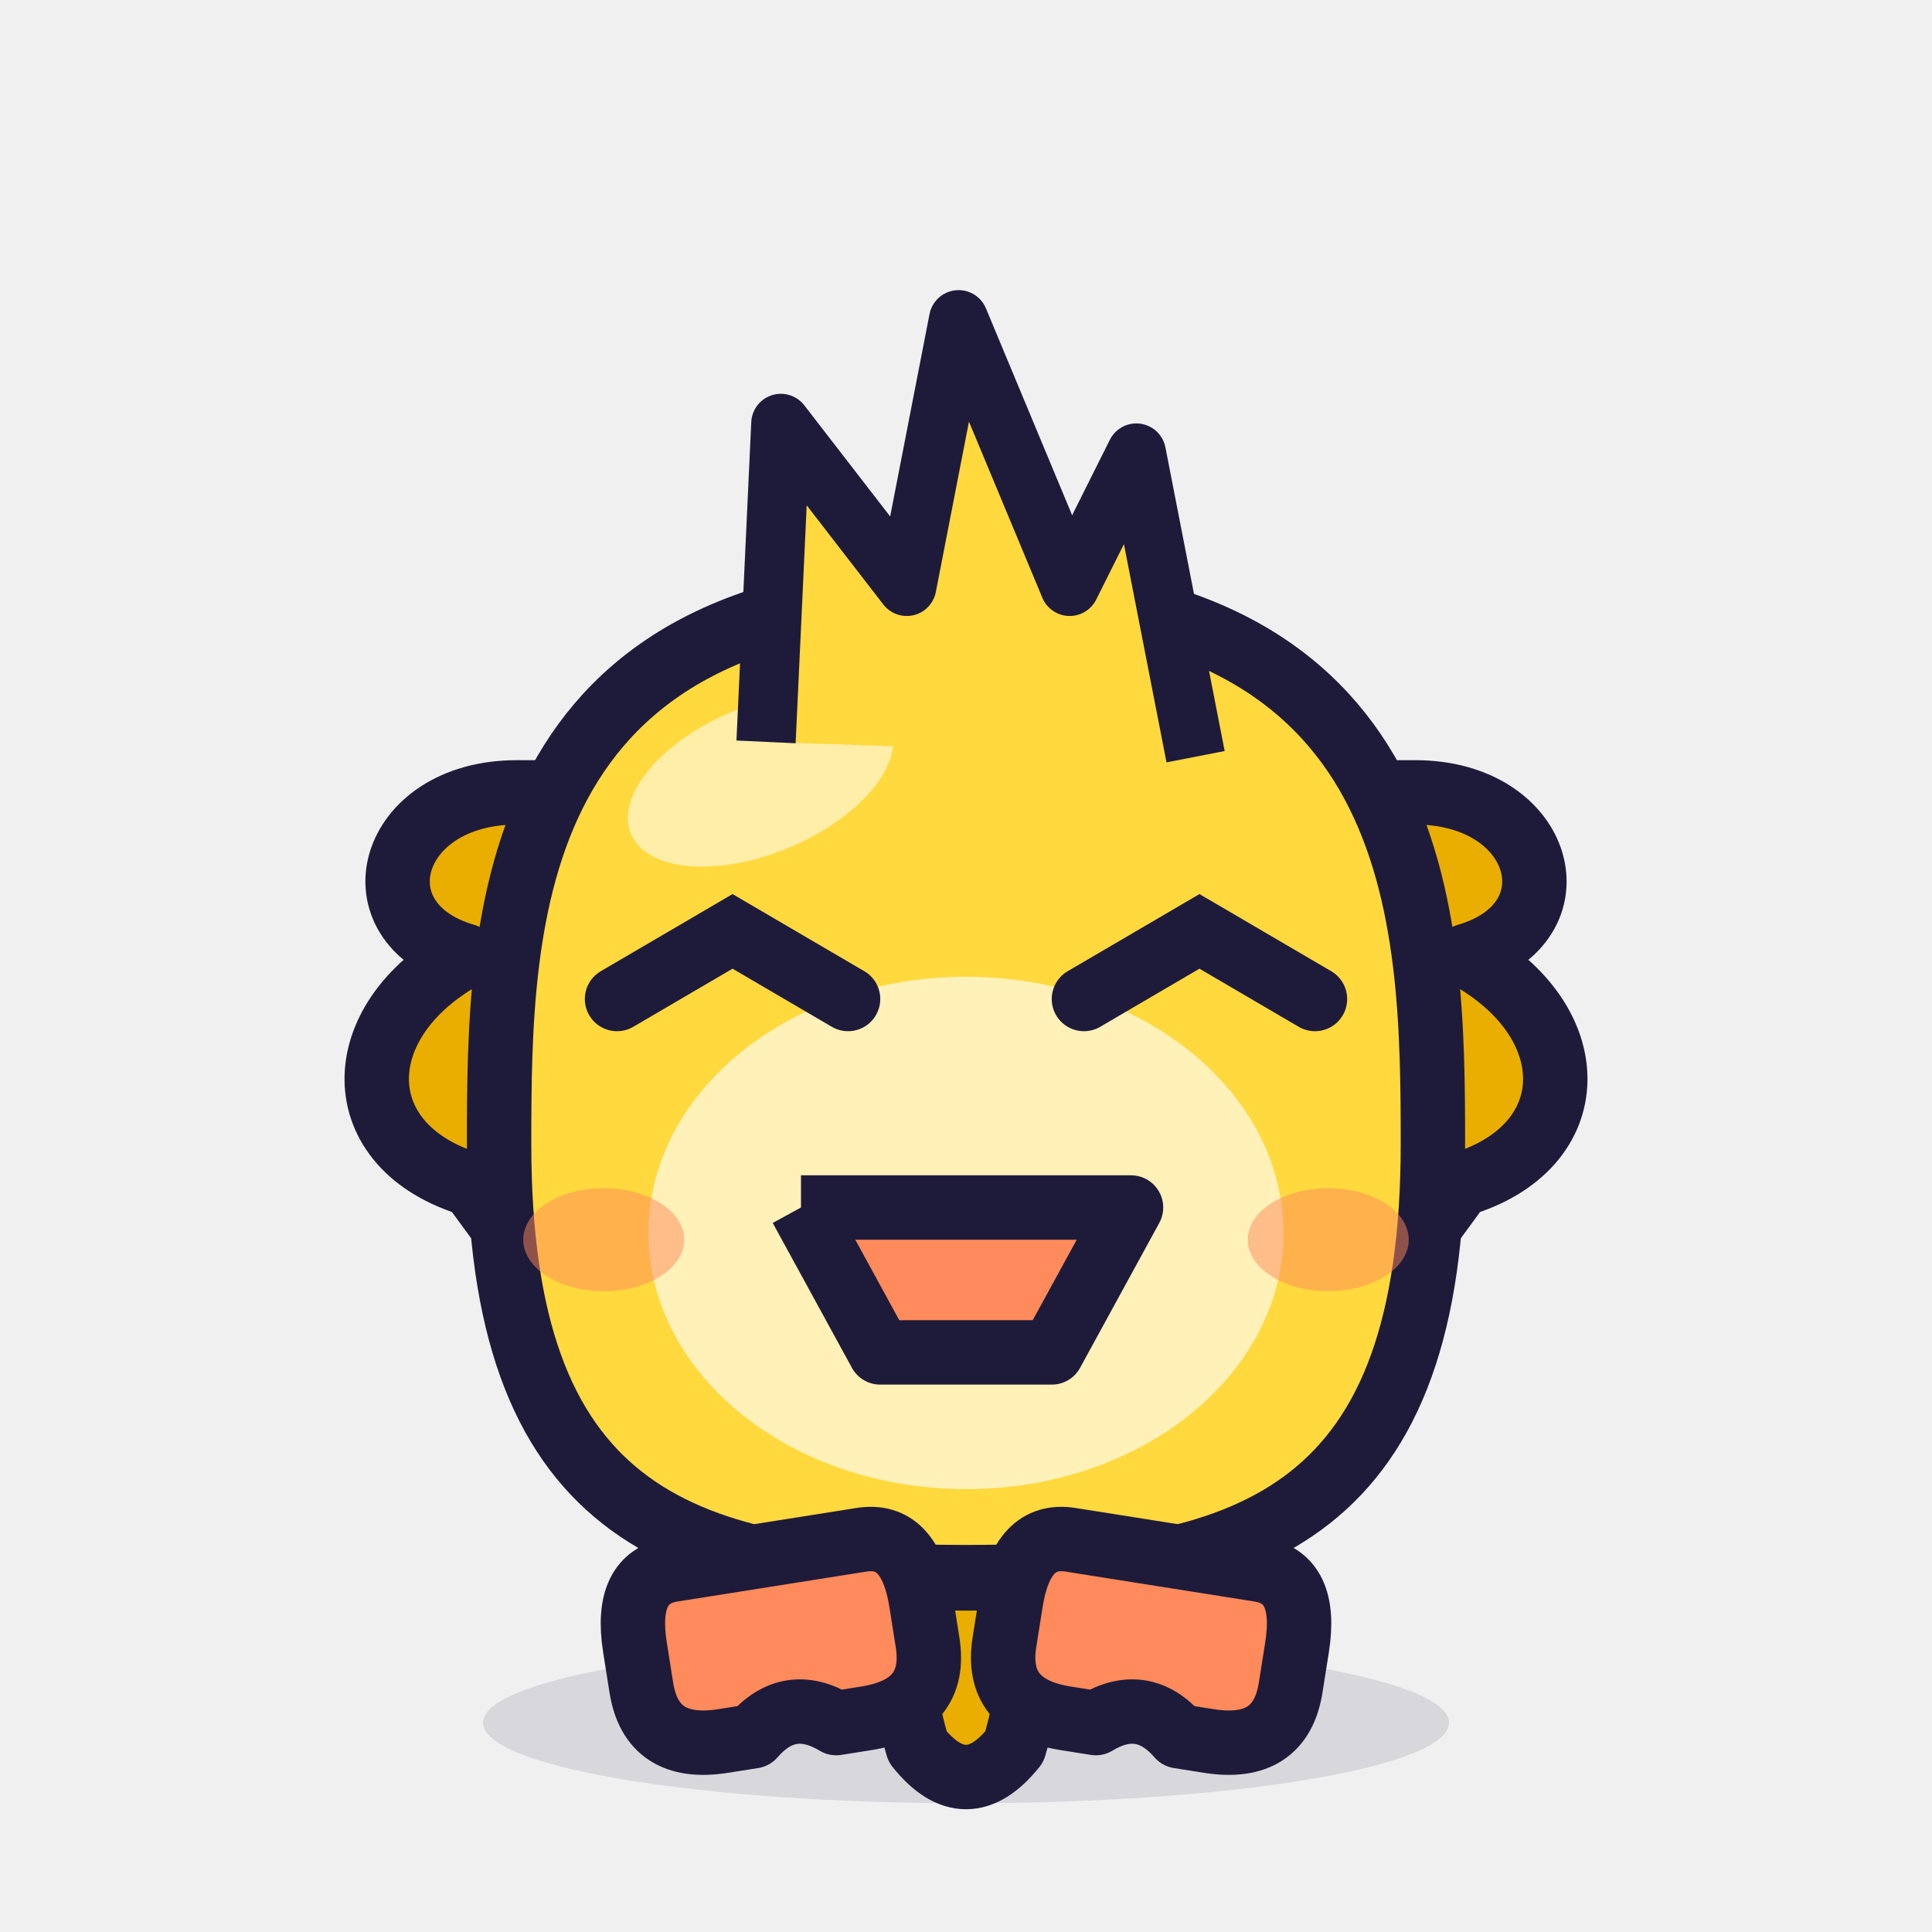
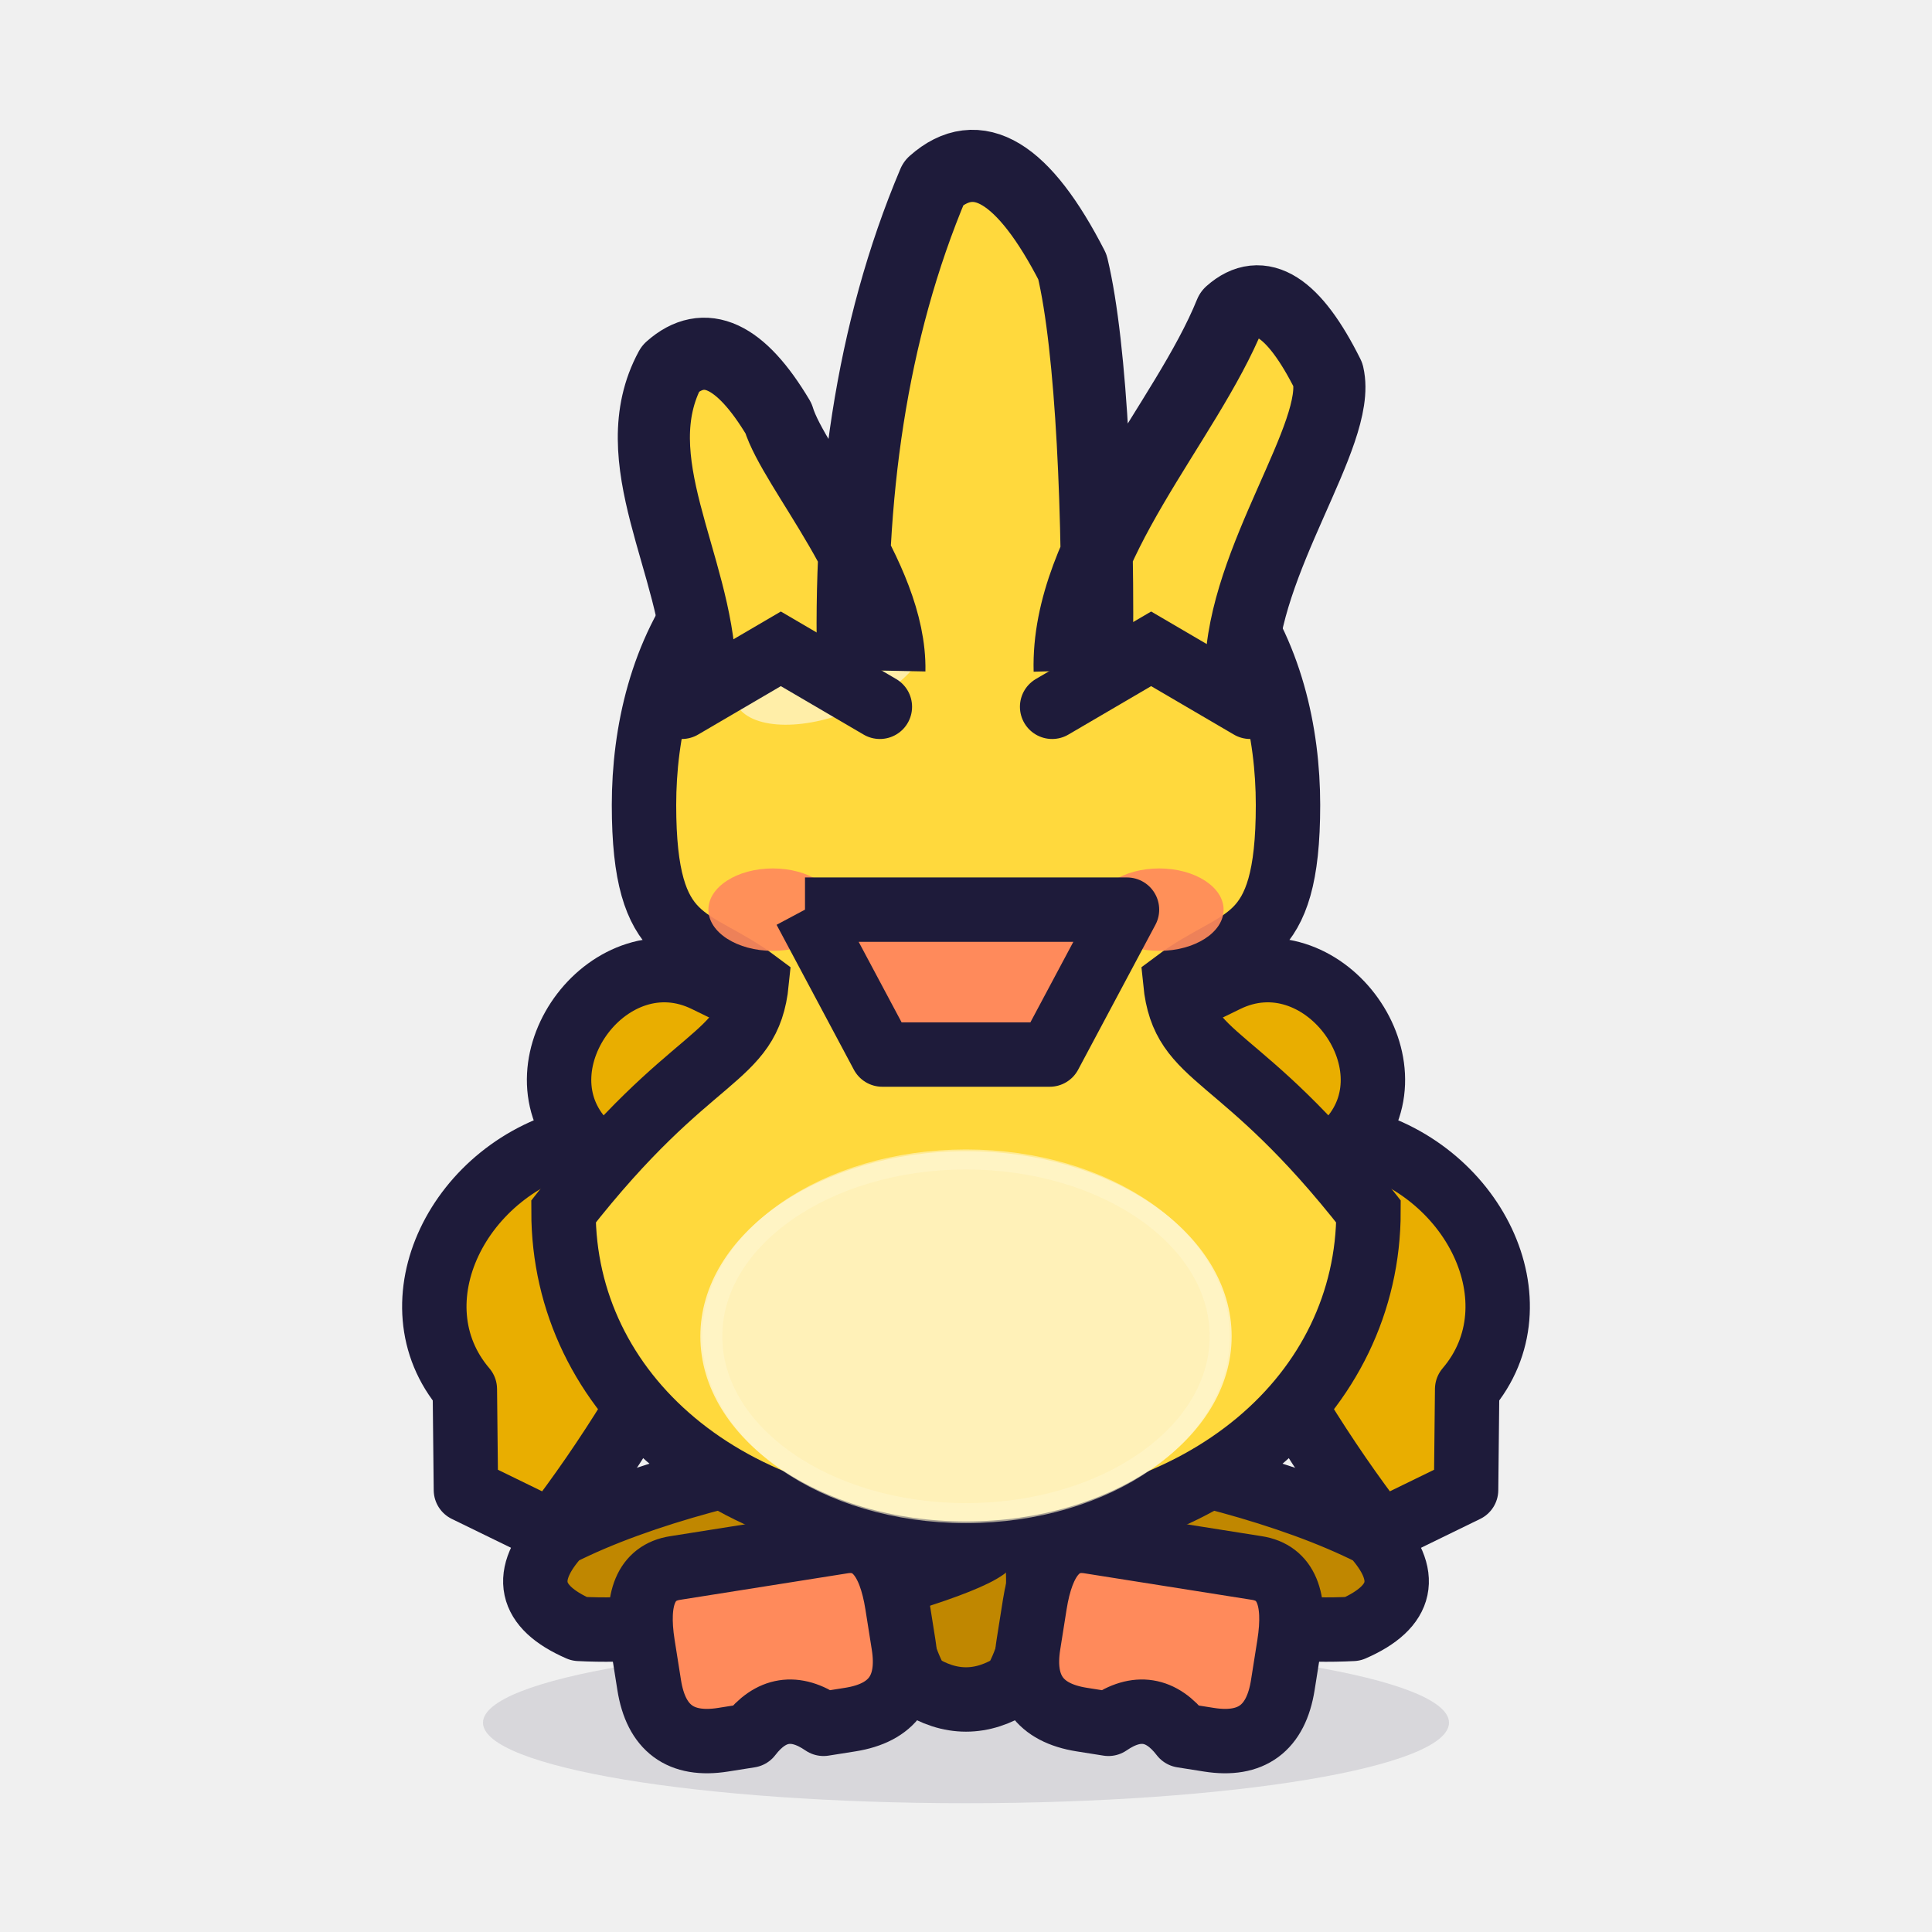
<svg xmlns="http://www.w3.org/2000/svg" viewBox="0 0 240 240" width="240" height="240" role="img" aria-label="Pip v2 B Bolt · songbird · blink 2">
  <g id="shadow">
    <ellipse cx="120" cy="214" rx="60" ry="10" fill="#1E1B3A" opacity="0.12" />
  </g>
-   <g id="tail" fill="#E9AE00" stroke="#1E1B3A" stroke-width="8" stroke-linejoin="round">
-     <path d="M -5.28 0 C -7.44 -7.74 -12 21.5 -6 38.7 Q 0 45.15 6 38.7 C 12 21.5 7.44 -7.74 5.28 0 Q 0 -6.02 -5.28 0 Z" transform="translate(120 172)translate(0 0)rotate(-32)translate(0 0)" />
-     <path d="M -5.28 0 C -7.44 -9 -12 25 -6 45 Q 0 52.5 6 45 C 12 25 7.44 -9 5.28 0 Q 0 -7 -5.28 0 Z" transform="translate(120 172)" />
-     <path d="M -5.28 0 C -7.44 -7.74 -12 21.5 -6 38.7 Q 0 45.15 6 38.7 C 12 21.5 7.44 -7.74 5.28 0 Q 0 -6.02 -5.28 0 Z" transform="translate(120 172)translate(0 0)rotate(32)translate(0 0)" />
+   <g id="tail" fill="#C08700" stroke="#1E1B3A" stroke-width="8" stroke-linejoin="round">
+     <path d="M -5.28 0 C -7.44 -10.08 -12 28 -6 50.4 Q 0 58.8 6 50.4 C 12 28 7.44 -10.08 5.28 0 Q 0 -7.84 -5.28 0 Z" transform="translate(120 186)translate(0 0)rotate(-78)translate(0 0)" />
+     <path d="M -5.28 0 C -7.44 -4.64 -12 12.88 -6 23.18 Q 0 27.05 6 23.18 C 12 12.88 7.44 -4.64 5.28 0 Q 0 -3.61 -5.28 0 Z" transform="translate(120 186)" />
+     <path d="M -5.28 0 C -7.44 -10.08 -12 28 -6 50.4 Q 0 58.8 6 50.4 C 12 28 7.44 -10.08 5.28 0 Q 0 -7.84 -5.28 0 Z" transform="translate(120 186)translate(0 0)rotate(78)translate(0 0)" />
  </g>
  <g id="wing_l" fill="#E9AE00" stroke="#1E1B3A" stroke-width="8" stroke-linejoin="round">
-     <path d="M 12 -29 L -3.6 -29 C -19.6 -29 -24 -12.76 -10 -8.7 C -24.8 -0.58 -24.8 15.08 -9.2 19.72 L -2.4 29 L 12 29 C 17.6 10.44 17.6 -10.44 12 -29 Z" transform="translate(67.8 127.43)" />
+     <path d="M 9.9 -35 L -2.97 -35 C -16.17 -35 -19.8 -15.4 -8.25 -10.5 C -20.46 -0.7 -20.46 18.2 -7.59 23.8 L -1.98 35 L 9.9 35 C 14.52 12.6 14.52 -12.6 9.9 -35 Z" transform="translate(75 154.5)translate(0 0)rotate(26)translate(0 0)" />
  </g>
  <g id="wing_r" fill="#E9AE00" stroke="#1E1B3A" stroke-width="8" stroke-linejoin="round">
-     <path d="M 12 -29 L -3.6 -29 C -19.6 -29 -24 -12.76 -10 -8.7 C -24.8 -0.58 -24.8 15.08 -9.2 19.72 L -2.4 29 L 12 29 C 17.6 10.44 17.6 -10.44 12 -29 Z" transform="translate(172.2 127.43)translate(0 0)scale(-1 1)translate(0 0)" />
+     <path d="M 9.9 -35 L -2.97 -35 C -16.17 -35 -19.8 -15.4 -8.25 -10.5 C -20.46 -0.7 -20.46 18.2 -7.59 23.8 L -1.98 35 L 9.9 35 C 14.52 12.6 14.52 -12.6 9.9 -35 Z" transform="translate(165 154.5)translate(0 0)rotate(-26)scale(-1 1)translate(0 0)" />
  </g>
-   <g id="body" transform="translate(120 196)scale(1 1.02)translate(-120 -196)">
-     <path d="M 120 76 C 177.42 76 178 115.6 178 143.2 C 178 187.6 156.54 196 120 196 C 83.46 196 62 187.6 62 143.2 C 62 115.6 62.58 76 120 76 Z" fill="#FFD93D" stroke="#1E1B3A" stroke-width="8" />
+   <g id="body">
+     <path d="M 120 60 C 151.2 60 160 82 160 100 C 160 118 154 116 146 122 C 147 132 154 130 170 150.5 C 170 173 150 191 120 191 C 90 191 70 173 70 150.5 C 86 130 93 132 94 122 C 86 116 80 118 80 100 C 80 82 88.8 60 120 60 Z" fill="#FFD93D" stroke="#1E1B3A" stroke-width="8" />
  </g>
-   <g id="belly" transform="translate(120 196)scale(1 1.02)translate(-120 -196)">
-     <ellipse cx="120" cy="154" rx="39.44" ry="31.2" fill="#FFF1B8" />
+   <g id="belly">
+     <ellipse cx="120" cy="166" rx="33" ry="23" fill="#FFF1B8" />
+     <g transform="translate(120 166) scale(0.955) translate(-120 -166)">
+       <path d="M 87 166 A 33 23 0 1 0 153 166 A 33 23 0 1 0 87 166 Z" fill="none" stroke="#FFF6CC" stroke-width="2.6" opacity="0.62" />
+     </g>
  </g>
-   <g id="highlight" transform="translate(120 196)scale(1 1.02)translate(-120 -196)">
-     <ellipse cx="94.48" cy="98.8" rx="17.4" ry="9" fill="#FFFFFF" opacity="0.55" transform="rotate(-22 94.48 98.8)" />
+   <g id="highlight">
+     <ellipse cx="103.2" cy="82.4" rx="12.8" ry="6.4" fill="#FFFFFF" opacity="0.55" transform="rotate(-22 103.2 82.4)" />
  </g>
  <g id="shell_bottom" opacity="0" />
  <g id="feet" fill="#FF8A5B" stroke="#1E1B3A" stroke-width="8" stroke-linejoin="round">
    <g id="foot_l">
-       <path d="M -11.88 -11 Q -18 -11 -18 -2.2 L -18 2.86 Q -18 11 -9 11 L -5.22 11 Q 0 6.6 5.22 11 L 9 11 Q 18 11 18 2.86 L 18 -2.2 Q 18 -11 11.88 -11 Z" transform="translate(97 204)translate(0 0)rotate(-9)scale(-1 1)translate(0 0)" />
+       <path d="M -10.56 -11 Q -16 -11 -16 -2.2 L -16 2.86 Q -16 11 -8 11 L -4.64 11 Q 0 6.6 4.64 11 L 8 11 Q 16 11 16 2.86 L 16 -2.2 Q 16 -11 10.56 -11 Z" transform="translate(96 204)translate(0 0)rotate(-9)scale(-1 1)translate(0 0)" />
    </g>
    <g id="foot_r">
-       <path d="M -11.88 -11 Q -18 -11 -18 -2.2 L -18 2.86 Q -18 11 -9 11 L -5.22 11 Q 0 6.6 5.22 11 L 9 11 Q 18 11 18 2.86 L 18 -2.2 Q 18 -11 11.88 -11 Z" transform="translate(143 204)translate(0 0)rotate(9)translate(0 0)" />
+       <path d="M -10.56 -11 Q -16 -11 -16 -2.2 L -16 2.86 Q -16 11 -8 11 L -4.64 11 Q 0 6.6 4.64 11 L 8 11 Q 16 11 16 2.86 L 16 -2.2 Q 16 -11 10.56 -11 Z" transform="translate(144 204)translate(0 0)rotate(9)translate(0 0)" />
    </g>
  </g>
-   <g id="head_tuft" transform="translate(120 84.8)scale(0.92 0.92)translate(-120 -84.8)">
-     <path d="M -27 8 L -25 -35 L -8 -13 L -1 -49 L 14 -13 L 23 -31 L 31 10" transform="translate(120 84.8)" fill="#FFD93D" stroke="#1E1B3A" stroke-width="8" stroke-linejoin="round" />
+   <g id="head_tuft" transform="translate(120 71)scale(1.12 1.12)translate(-120 -71)">
+     <path d="M -29.5 11 C -29.92 -0.9 -38.23 -12.45 -32.77 -22.53 Q -27.1 -27.57 -20.8 -17 C -19.12 -11.4 -8.29 0.5 -8.5 11 M -12.5 11 C -13.04 -8.04 -10.61 -26.52 -3.59 -43.11 Q 3.7 -49.59 11.8 -33.8 C 13.96 -24.84 14.77 -5.8 14.5 11 M 11.5 11 C 11.12 -2.94 24.39 -16.47 29.33 -28.67 Q 34.46 -33.23 40.16 -21.8 C 41.68 -15.24 30.69 -1.3 30.5 11" transform="translate(120 71)" fill="#FFD93D" stroke="#1E1B3A" stroke-width="8" stroke-linejoin="round" />
  </g>
  <g id="head">
    <g id="cheek_l">
-       <ellipse cx="75" cy="154" rx="10" ry="6.4" fill="#FF8A5B" opacity="0.5" />
+       <ellipse cx="96" cy="113" rx="8" ry="5.12" fill="#FF8A5B" opacity="0.92" />
    </g>
    <g id="cheek_r">
-       <ellipse cx="165" cy="154" rx="10" ry="6.4" fill="#FF8A5B" opacity="0.5" />
+       <ellipse cx="144" cy="113" rx="8" ry="5.12" fill="#FF8A5B" opacity="0.92" />
    </g>
    <g id="brow_l" fill="none" stroke="#1E1B3A" stroke-width="6.5" stroke-linecap="round" />
    <g id="brow_r" fill="none" stroke="#1E1B3A" stroke-width="6.5" stroke-linecap="round" />
-     <g id="eye_l" data-eye="l" transform="translate(91 122)">
+     <g id="eye_l" data-eye="l" transform="translate(97 86)">
      <g id="open" opacity="0">
-         <circle cx="0" cy="0" r="17.5" fill="#FFFFFF" stroke="#1E1B3A" stroke-width="8" />
-         <circle cx="0" cy="0" r="9.4" fill="#1E1B3A" />
-         <circle cx="-4.03" cy="-4.37" r="2.98" fill="#FFFFFF" />
+         <circle cx="0" cy="0" r="15" fill="#FFFFFF" stroke="#1E1B3A" stroke-width="8" />
+         <circle cx="0" cy="0" r="8" fill="#1E1B3A" />
+         <circle cx="-3.45" cy="-3.75" r="2.55" fill="#FFFFFF" />
      </g>
      <g id="closed" opacity="1">
-         <path d="M -14.35 2.1 L 0 -6.3 L 14.35 2.1" fill="none" stroke="#1E1B3A" stroke-width="8" stroke-linecap="round" />
+         <path d="M -12.3 1.8 L 0 -5.4 L 12.3 1.8" fill="none" stroke="#1E1B3A" stroke-width="8" stroke-linecap="round" />
      </g>
      <g id="happy" opacity="0">
-         <path d="M -14.35 7.35 L 0 -12.25 L 14.35 7.35" fill="none" stroke="#1E1B3A" stroke-width="9" stroke-linecap="round" />
+         <path d="M -12.3 6.3 L 0 -10.5 L 12.3 6.3" fill="none" stroke="#1E1B3A" stroke-width="9" stroke-linecap="round" />
      </g>
      <g id="sleepy" opacity="0">
-         <path d="M -14.35 -1.4 L 0 9.1 L 14.35 -1.4" fill="none" stroke="#1E1B3A" stroke-width="8" stroke-linecap="round" />
-         <path d="M 14.35 0 L 19.35 -7" fill="none" stroke="#1E1B3A" stroke-width="8" stroke-linecap="round" />
+         <path d="M -12.3 -1.2 L 0 7.8 L 12.3 -1.2" fill="none" stroke="#1E1B3A" stroke-width="8" stroke-linecap="round" />
+         <path d="M 12.3 0 L 17.3 -6" fill="none" stroke="#1E1B3A" stroke-width="8" stroke-linecap="round" />
      </g>
      <g id="surprised" opacity="0">
-         <circle cx="0" cy="0" r="20.3" fill="#FFFFFF" stroke="#1E1B3A" stroke-width="8" />
-         <circle cx="0" cy="0" r="6.2" fill="#1E1B3A" />
-         <circle cx="-4.03" cy="-4.37" r="3.68" fill="#FFFFFF" />
+         <circle cx="0" cy="0" r="17.4" fill="#FFFFFF" stroke="#1E1B3A" stroke-width="8" />
+         <circle cx="0" cy="0" r="5.28" fill="#1E1B3A" />
+         <circle cx="-3.45" cy="-3.75" r="3.15" fill="#FFFFFF" />
      </g>
      <g id="wink" opacity="0">
-         <path d="M -14.35 2.45 L 0 -5.25 L 14.35 2.45" fill="none" stroke="#1E1B3A" stroke-width="8" stroke-linecap="round" />
-         <path d="M 14.35 0 L 19.35 -7" fill="none" stroke="#1E1B3A" stroke-width="8" stroke-linecap="round" />
+         <path d="M -12.3 2.1 L 0 -4.5 L 12.3 2.1" fill="none" stroke="#1E1B3A" stroke-width="8" stroke-linecap="round" />
+         <path d="M 12.3 0 L 17.3 -6" fill="none" stroke="#1E1B3A" stroke-width="8" stroke-linecap="round" />
      </g>
    </g>
-     <g id="eye_r" data-eye="r" transform="translate(149 122)">
+     <g id="eye_r" data-eye="r" transform="translate(143 86)">
      <g id="open" opacity="0">
-         <circle cx="0" cy="0" r="17.5" fill="#FFFFFF" stroke="#1E1B3A" stroke-width="8" />
-         <circle cx="0" cy="0" r="9.4" fill="#1E1B3A" />
-         <circle cx="-4.03" cy="-4.37" r="2.98" fill="#FFFFFF" />
+         <circle cx="0" cy="0" r="15" fill="#FFFFFF" stroke="#1E1B3A" stroke-width="8" />
+         <circle cx="0" cy="0" r="8" fill="#1E1B3A" />
+         <circle cx="-3.45" cy="-3.75" r="2.55" fill="#FFFFFF" />
      </g>
      <g id="closed" opacity="1">
-         <path d="M -14.35 2.1 L 0 -6.3 L 14.35 2.1" fill="none" stroke="#1E1B3A" stroke-width="8" stroke-linecap="round" />
+         <path d="M -12.3 1.8 L 0 -5.4 L 12.3 1.8" fill="none" stroke="#1E1B3A" stroke-width="8" stroke-linecap="round" />
      </g>
      <g id="happy" opacity="0">
-         <path d="M -14.35 7.35 L 0 -12.25 L 14.35 7.35" fill="none" stroke="#1E1B3A" stroke-width="9" stroke-linecap="round" />
+         <path d="M -12.3 6.3 L 0 -10.5 L 12.3 6.3" fill="none" stroke="#1E1B3A" stroke-width="9" stroke-linecap="round" />
      </g>
      <g id="sleepy" opacity="0">
-         <path d="M -14.35 -1.4 L 0 9.1 L 14.35 -1.4" fill="none" stroke="#1E1B3A" stroke-width="8" stroke-linecap="round" />
-         <path d="M 14.35 0 L 19.35 -7" fill="none" stroke="#1E1B3A" stroke-width="8" stroke-linecap="round" />
+         <path d="M -12.3 -1.2 L 0 7.8 L 12.3 -1.2" fill="none" stroke="#1E1B3A" stroke-width="8" stroke-linecap="round" />
+         <path d="M 12.3 0 L 17.3 -6" fill="none" stroke="#1E1B3A" stroke-width="8" stroke-linecap="round" />
      </g>
      <g id="surprised" opacity="0">
-         <circle cx="0" cy="0" r="20.3" fill="#FFFFFF" stroke="#1E1B3A" stroke-width="8" />
-         <circle cx="0" cy="0" r="6.2" fill="#1E1B3A" />
-         <circle cx="-4.03" cy="-4.37" r="3.68" fill="#FFFFFF" />
+         <circle cx="0" cy="0" r="17.4" fill="#FFFFFF" stroke="#1E1B3A" stroke-width="8" />
+         <circle cx="0" cy="0" r="5.28" fill="#1E1B3A" />
+         <circle cx="-3.45" cy="-3.75" r="3.15" fill="#FFFFFF" />
      </g>
      <g id="wink" opacity="0">
-         <path d="M -14.35 2.45 L 0 -5.25 L 14.35 2.45" fill="none" stroke="#1E1B3A" stroke-width="8" stroke-linecap="round" />
-         <path d="M -14.35 0 L -19.35 -7" fill="none" stroke="#1E1B3A" stroke-width="8" stroke-linecap="round" />
+         <path d="M -12.3 2.1 L 0 -4.5 L 12.3 2.1" fill="none" stroke="#1E1B3A" stroke-width="8" stroke-linecap="round" />
+         <path d="M -12.3 0 L -17.3 -6" fill="none" stroke="#1E1B3A" stroke-width="8" stroke-linecap="round" />
      </g>
    </g>
    <g id="beak_top">
-       <path d="M -20.5 -6 L 20.5 -6 L 10.66 12 L -10.66 12 L -20.5 -6" transform="translate(120 156)" fill="#FF8A5B" stroke="#1E1B3A" stroke-width="8" stroke-linejoin="round" />
+       <path d="M -20 -6 L 20 -6 L 10.4 12 L -10.4 12 L -20 -6" transform="translate(120 119)" fill="#FF8A5B" stroke="#1E1B3A" stroke-width="8" stroke-linejoin="round" />
    </g>
    <g id="beak_bottom" opacity="0" />
  </g>
  <g id="shell_top" opacity="0" />
  <g id="accessory_head" />
  <g id="accessory_neck" />
  <g id="accessory_face" />
  <g id="fx" />
</svg>
